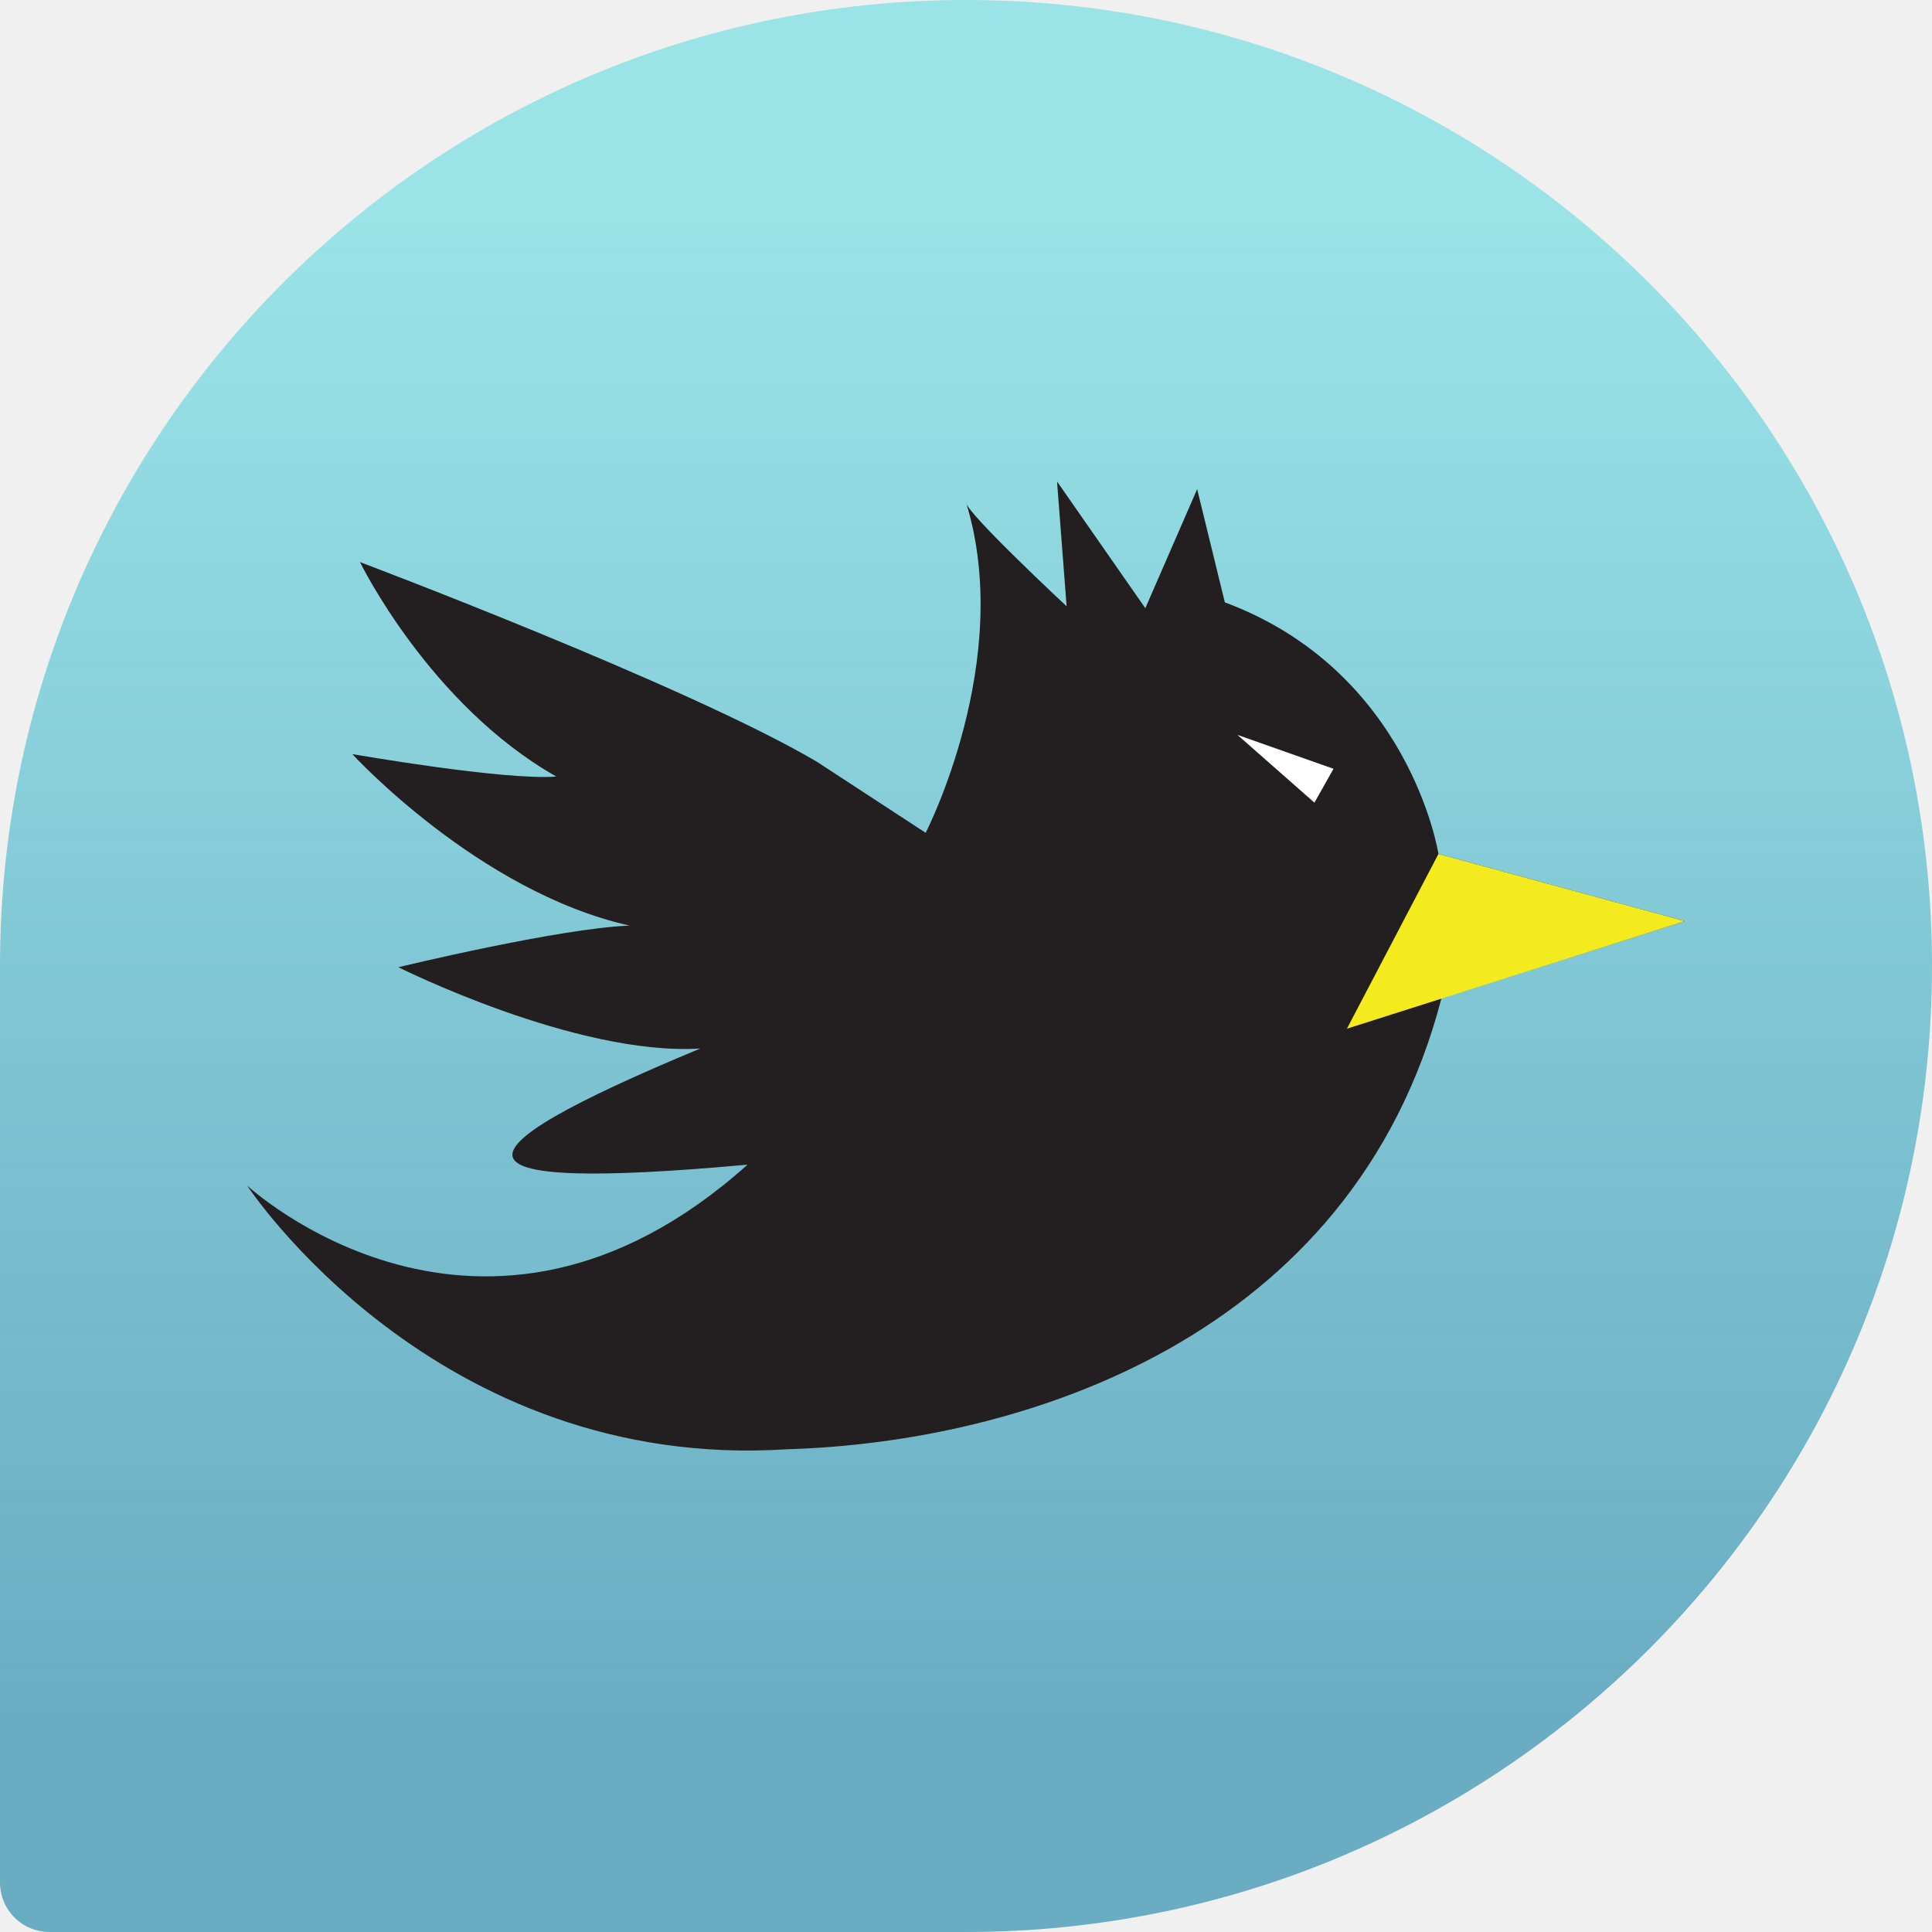
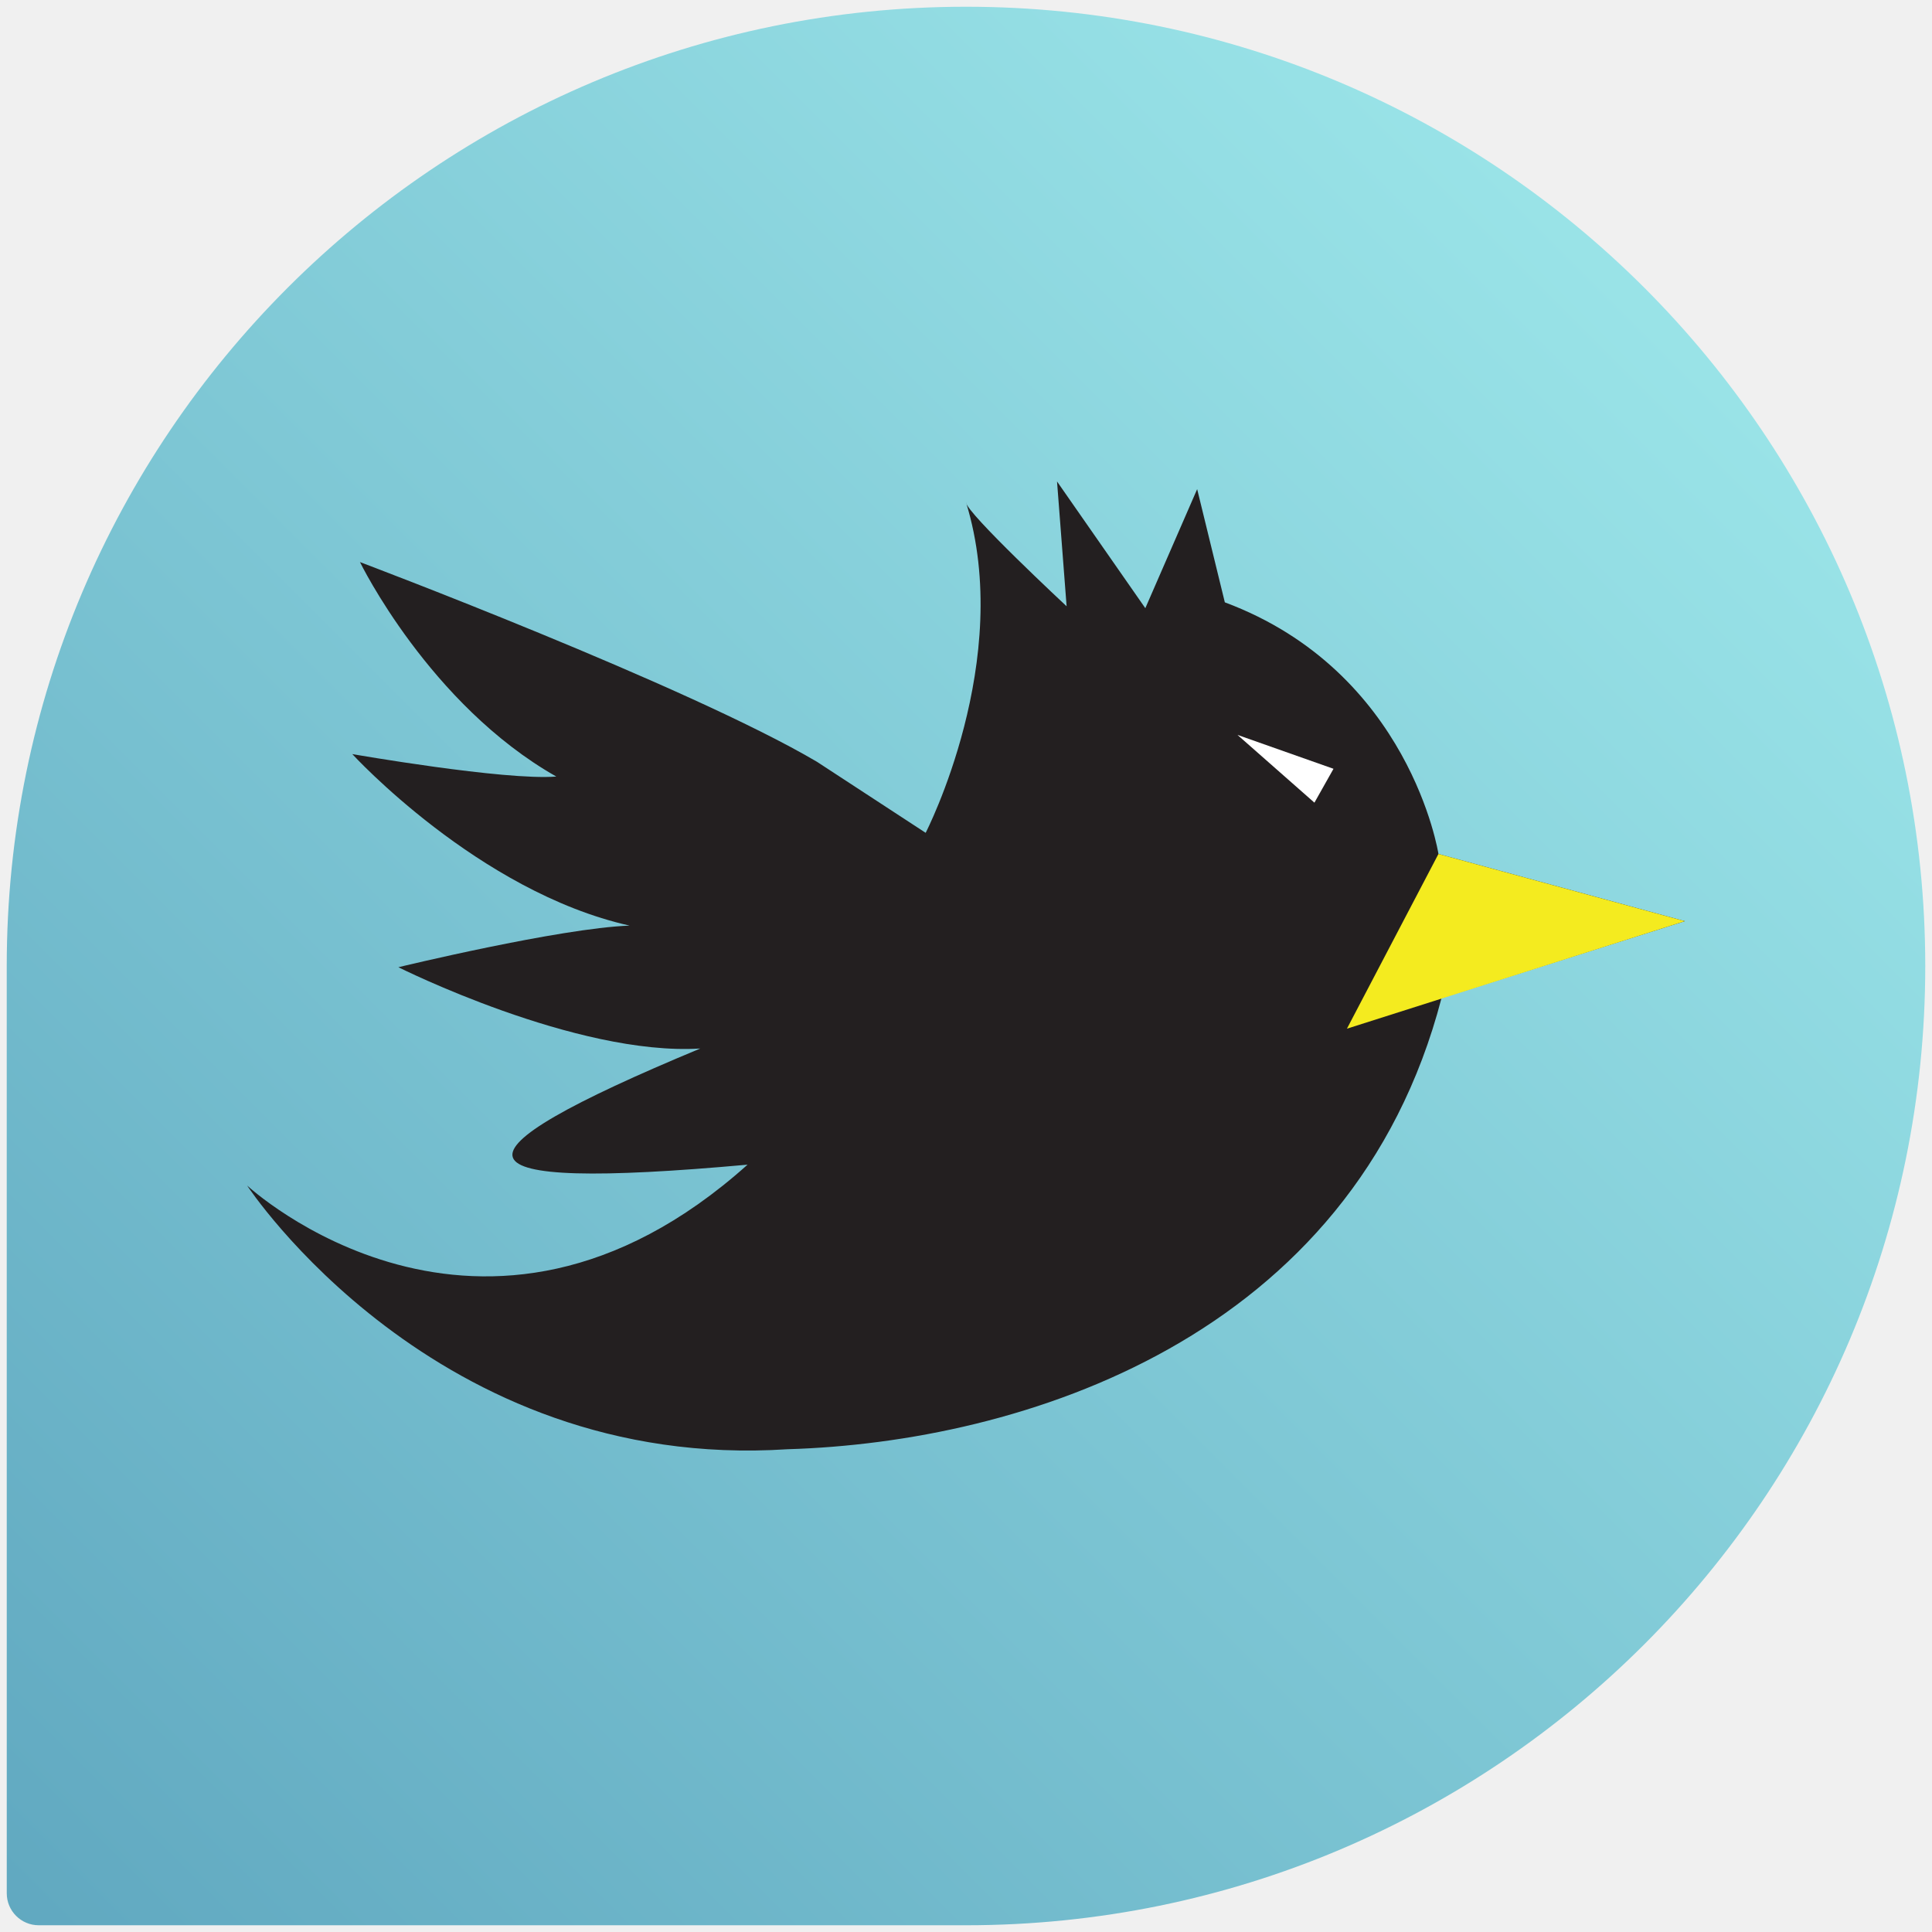
<svg xmlns="http://www.w3.org/2000/svg" xmlns:xlink="http://www.w3.org/1999/xlink" width="86" height="86" id="svg2" version="1.1">
  <defs id="defs4">
    <linearGradient id="linearGradient3789-6">
      <stop style="stop-color:#9ae4e8;stop-opacity:1;" offset="0" id="stop3791-0" />
-       <stop style="stop-color:#60a8c0;stop-opacity:0.929;" offset="1" id="stop3793-4" />
+       <stop style="stop-color:#60a8c0;stop-opacity:1;" offset="1" id="stop3793-4" />
    </linearGradient>
-     <linearGradient xlink:href="#linearGradient3789-6" id="linearGradient3922" gradientUnits="userSpaceOnUse" spreadMethod="pad" x1="45" y1="10" x2="45" y2="80" gradientTransform="matrix(0.9555556,0,0,0.9555556,0,4)" />
+     <linearGradient y2="0" x2="86" y1="74" x1="12" gradientTransform="matrix(-1,0,0,-1,86,90)" gradientUnits="userSpaceOnUse" id="linearGradient3003" xlink:href="#linearGradient3789-6" />
  </defs>
  <g id="layer2" style="display:inline" transform="translate(0,-4)">
-     <path style="fill:url(#linearGradient3922);fill-opacity:1.0;stroke:none;display:inline" d="M 43,4 C 19.252,4 0,23.252 0,47 L 0,87.79 C 0,89.019 0.981,90 2.21,90 L 43,90 C 66.748,90 86,70.748 86,47 86,23.252 66.748,4 43,4 z" id="rect3059" />
+     <path style="fill:url(#linearGradient3003);fill-opacity:1;display:inline" id="path13" d="m 0.301,88.277 c 0,0.786 0.637,1.423 1.423,1.423 0,0 40.641,0 41.276,0 C 66.583,89.7 85.7,70.583 85.7,47 85.7,23.418 66.583,4.3 43,4.3 19.417,4.3 0.3,23.418 0.3,47 c 0,0.636 0.001,41.277 0.001,41.277 z" />
    <g transform="matrix(1.025658,0,0,1.025658,-6.231047,-2.231548)" id="g19">
      <path style="fill:#231f20" d="M 79.199,46.054 C 68.504,43.137 68.504,43.137 68.504,43.137 c 0,0 -1.223,-7.916 -9.271,-10.92 0,0 0,0 -1.201,-4.913 -2.25,5.167 -2.25,5.167 -2.25,5.167 0,0 0,0 -3.832,-5.5 0.416,5.417 0.416,5.417 0.416,5.417 0,0 -4.377,-4.077 -4.366,-4.512 2.115,6.844 -1.751,14.344 -1.751,14.344 0,0 0,0 -4.718,-3.083 -5.6,-3.302 -19.833,-8.667 -19.833,-8.667 0,0 3.01,6.185 8.521,9.308 -2.253,0.179 -8.854,-0.975 -8.854,-0.975 0,0 5.464,5.972 12.034,7.444 -3.045,0.112 -10.034,1.806 -10.034,1.806 0,0 7.702,3.862 13.102,3.528 -11.352,4.723 -11.018,6.223 2.052,5.041 C 26.962,66.975 16.8,57.527 16.8,57.527 c 0,0 8.148,12.443 23.459,11.445 10.139,-0.301 24.528,-4.787 28.377,-19.578" id="path21" />
      <line style="fill:none" x1="79.199" y1="46.054" x2="68.504" y2="43.137" id="line23" />
      <polygon style="fill:#f4eb1f" points="64.531,50.721 68.504,43.137 79.199,46.054 " id="polygon25" />
      <polygon style="fill:#ffffff" points="63.949,39.441 63.121,40.911 59.781,37.97 " id="polygon27" />
    </g>
  </g>
</svg>
